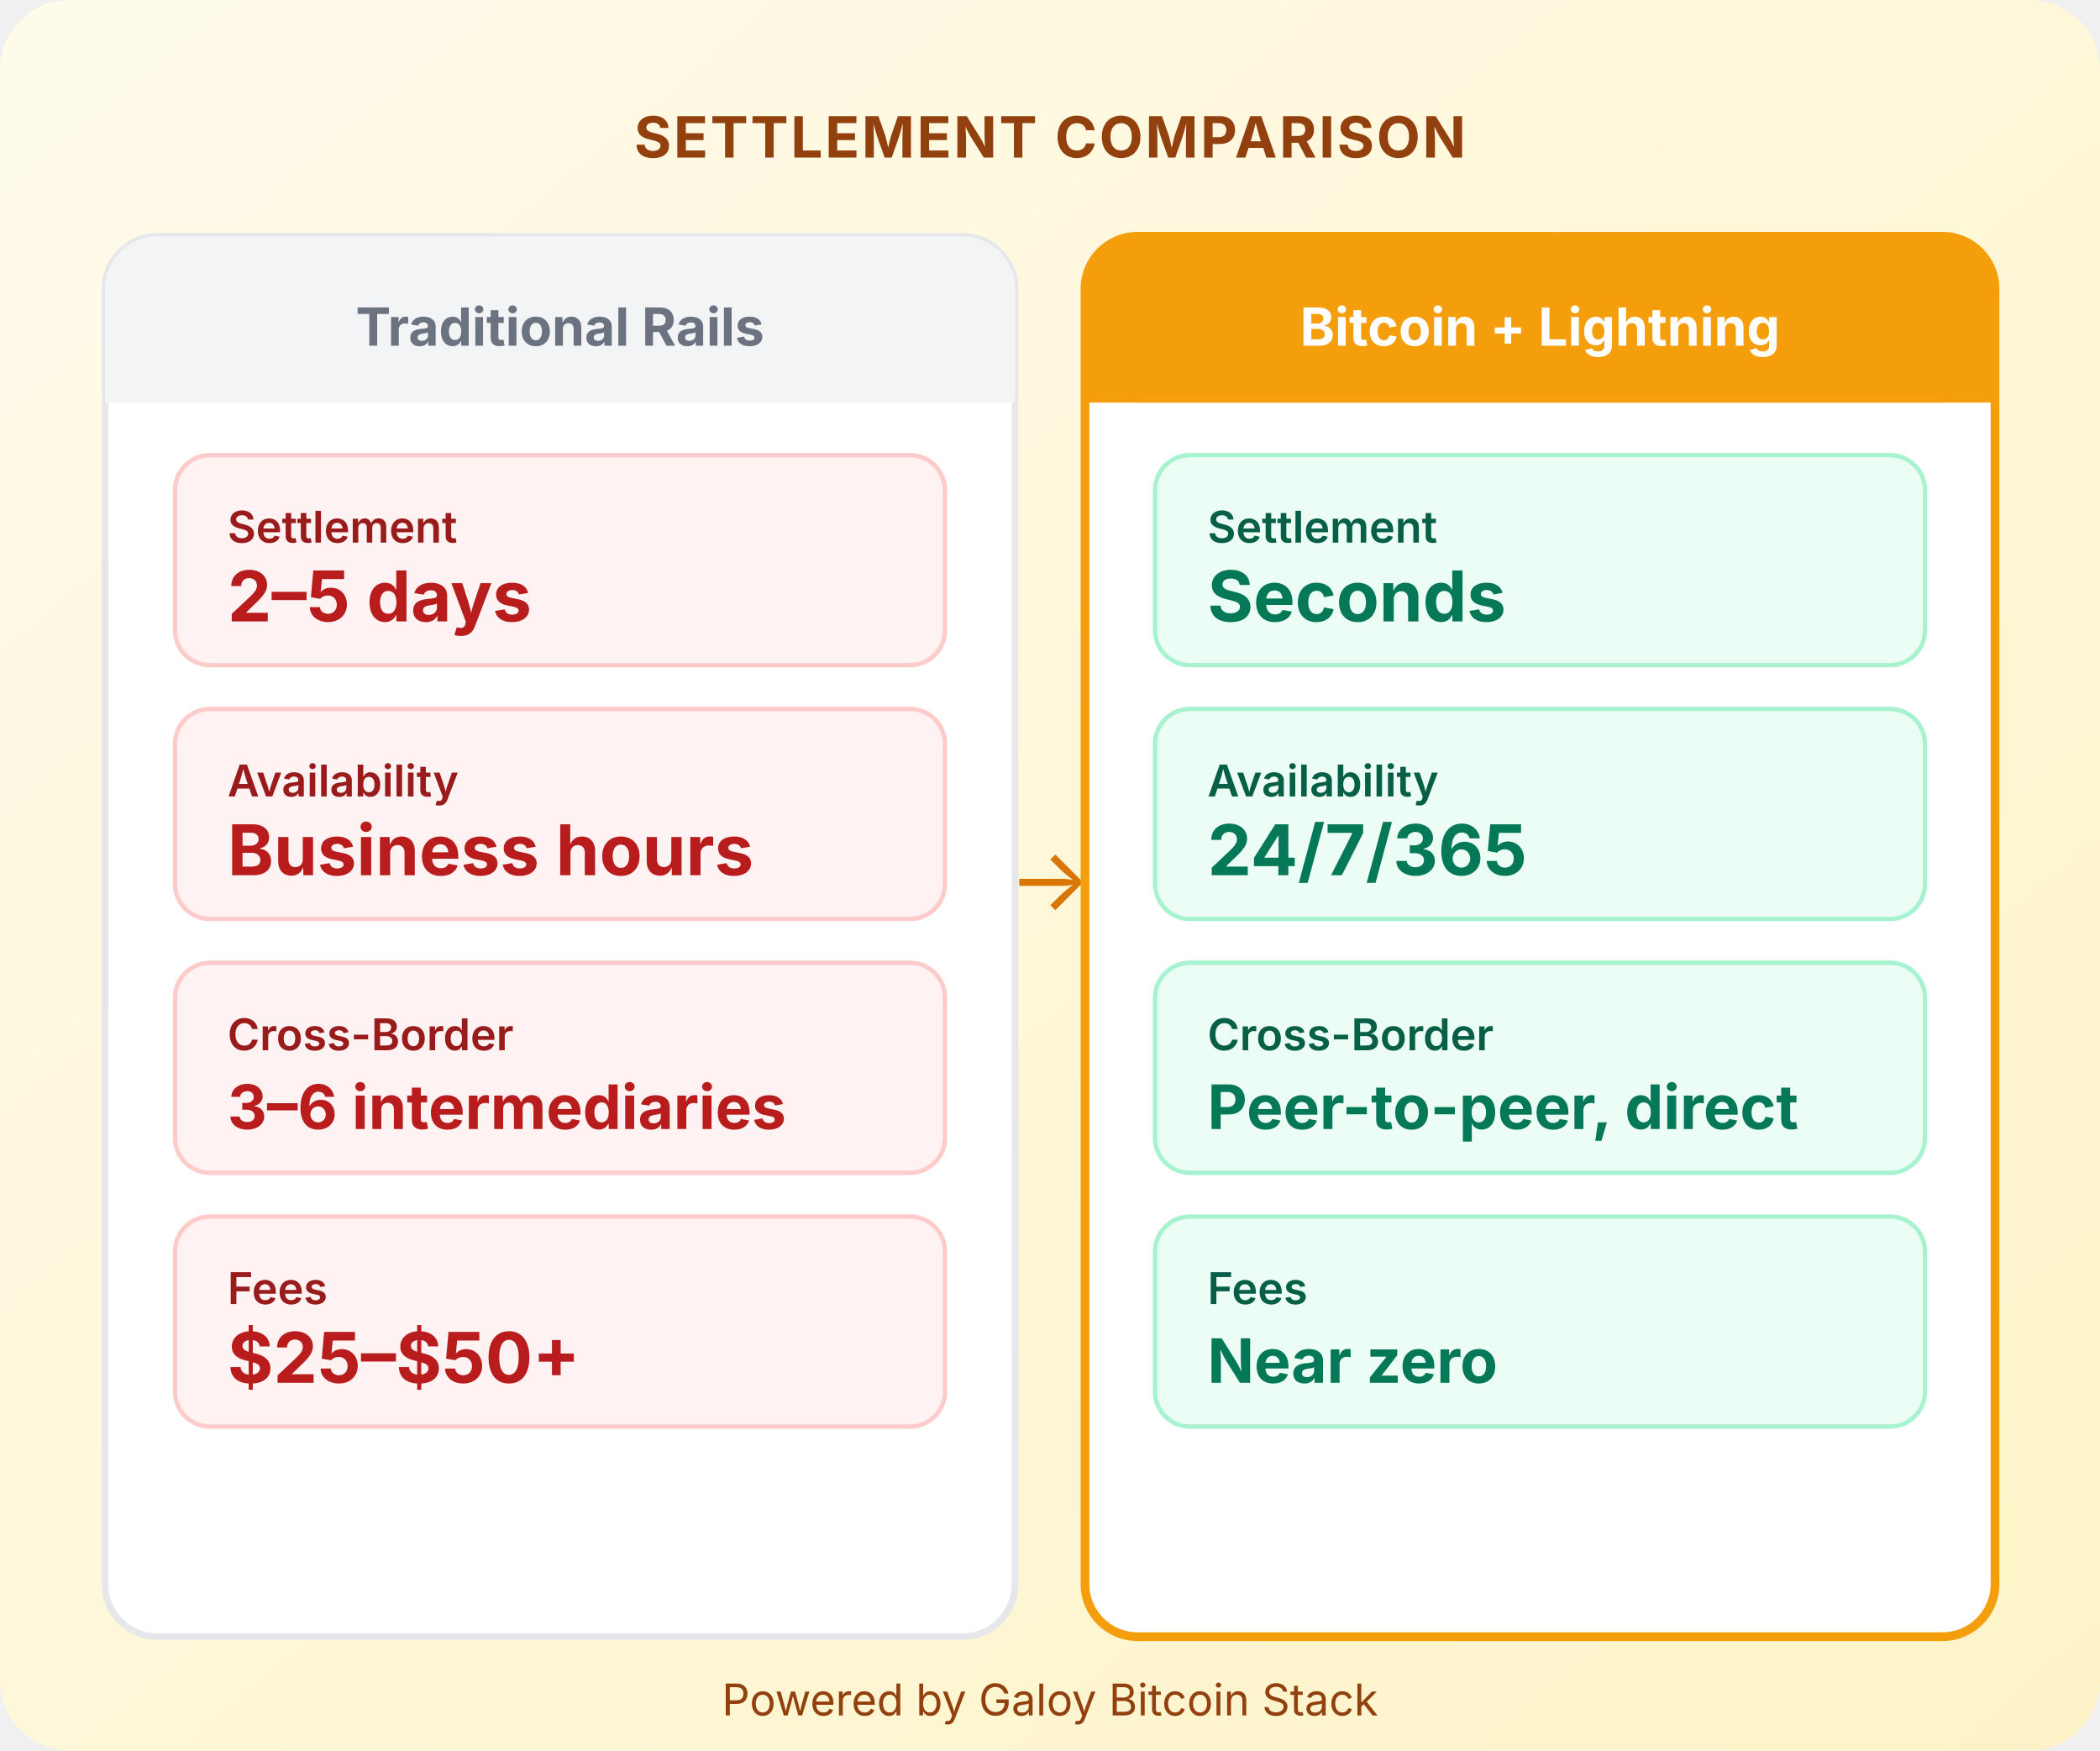
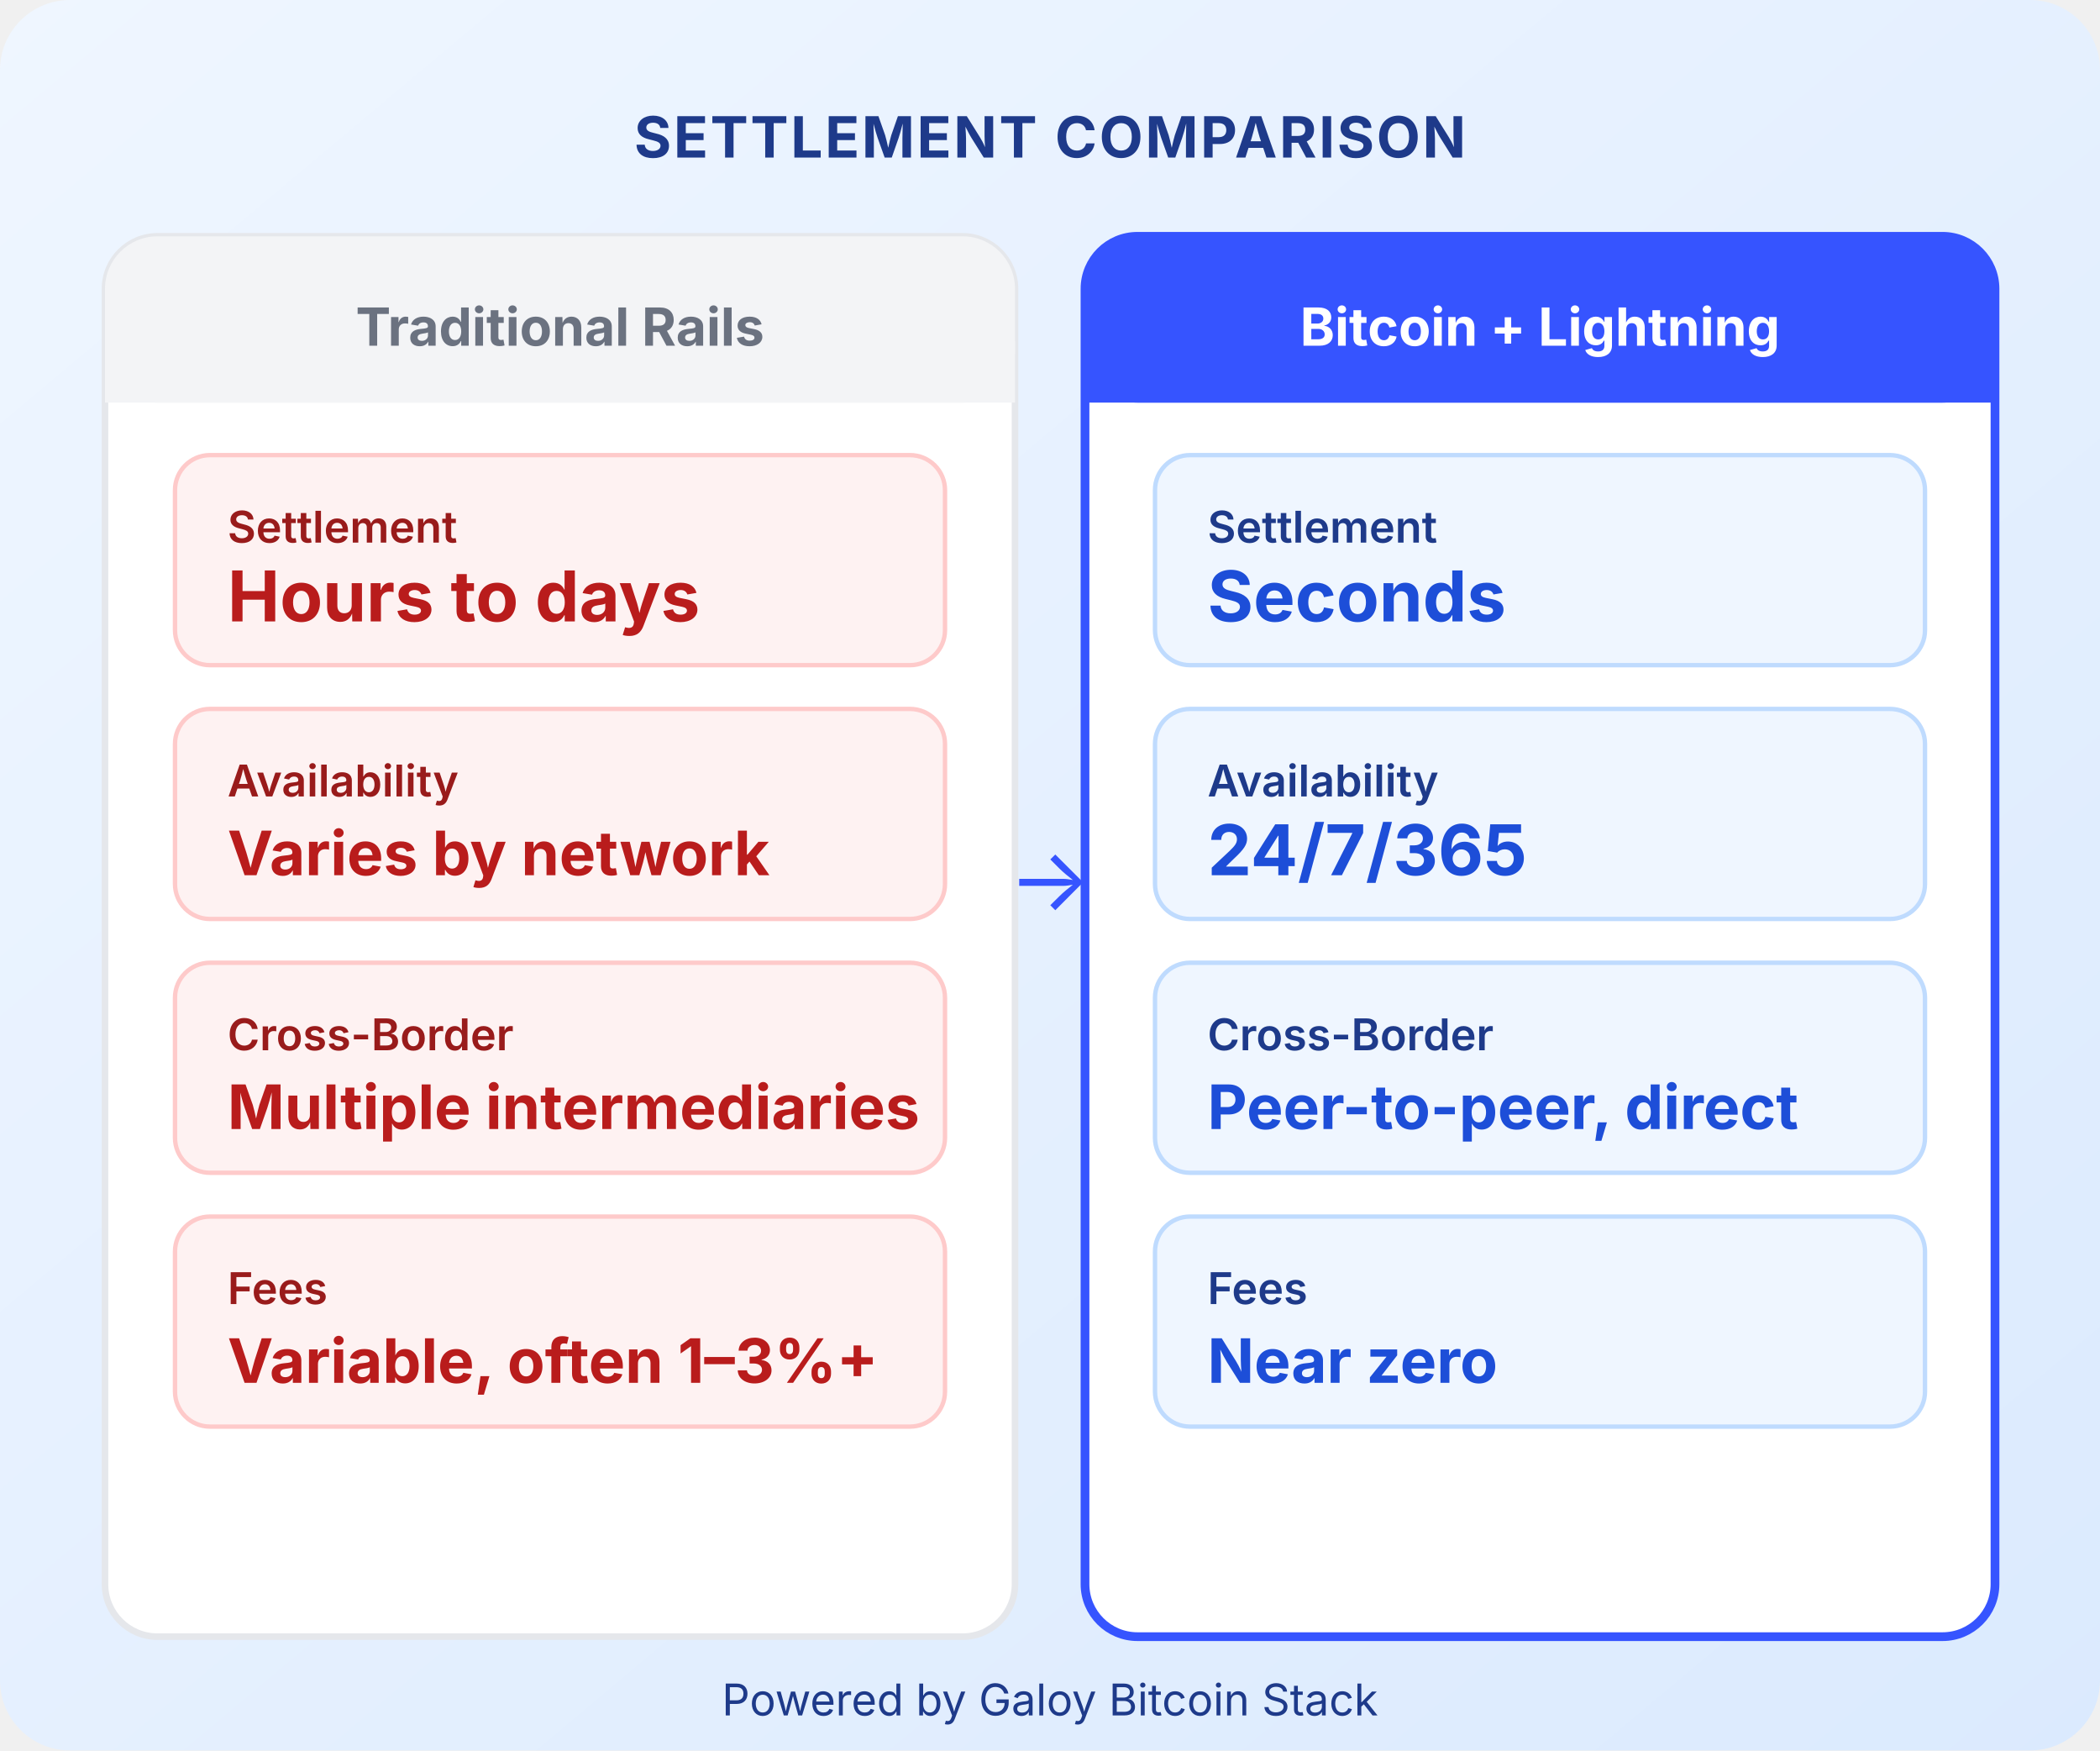
<svg xmlns="http://www.w3.org/2000/svg" viewBox="0 0 480 400" width="480" height="400">
  <defs>
    <linearGradient id="bgG" x1="0%" y1="0%" x2="100%" y2="100%">
-       <stop offset="0%" style="stop-color:#fffbeb;stop-opacity:1" />
-       <stop offset="100%" style="stop-color:#fef3c7;stop-opacity:1" />
+       <stop offset="0%" style="stop-color:#eff6ff;stop-opacity:1" />
+       <stop offset="100%" style="stop-color:#dbeafe;stop-opacity:1" />
    </linearGradient>
  </defs>
  <rect width="480" height="400" rx="16" fill="url(#bgG)" />
-   <text x="240" y="36" text-anchor="middle" fill="#92400e" font-family="Inter, system-ui, sans-serif" font-size="13" font-weight="700" letter-spacing="0.5">SETTLEMENT COMPARISON</text>
+   <text x="240" y="36" text-anchor="middle" fill="#1e3a8a" font-family="Inter, system-ui, sans-serif" font-size="13" font-weight="700" letter-spacing="0.5">SETTLEMENT COMPARISON</text>
  <rect x="24" y="54" width="208" height="320" rx="12" fill="white" stroke="#e5e7eb" stroke-width="1.5" />
  <rect x="24" y="54" width="208" height="38" rx="12" fill="#f3f4f6" />
  <rect x="24" y="78" width="208" height="14" fill="#f3f4f6" />
  <text x="128" y="79" text-anchor="middle" fill="#6b7280" font-family="Inter, system-ui, sans-serif" font-size="12" font-weight="700">Traditional Rails</text>
  <rect x="40" y="104" width="176" height="48" rx="8" fill="#fef2f2" stroke="#fecaca" stroke-width="1" />
  <text x="52" y="124" fill="#991b1b" font-family="Inter, system-ui, sans-serif" font-size="10" font-weight="600">Settlement</text>
-   <text x="52" y="142" fill="#b91c1c" font-family="Inter, system-ui, sans-serif" font-size="16" font-weight="700">2–5 days</text>
+   <text x="52" y="142" fill="#b91c1c" font-family="Inter, system-ui, sans-serif" font-size="16" font-weight="700">Hours to days</text>
  <rect x="40" y="162" width="176" height="48" rx="8" fill="#fef2f2" stroke="#fecaca" stroke-width="1" />
  <text x="52" y="182" fill="#991b1b" font-family="Inter, system-ui, sans-serif" font-size="10" font-weight="600">Availability</text>
-   <text x="52" y="200" fill="#b91c1c" font-family="Inter, system-ui, sans-serif" font-size="16" font-weight="700">Business hours</text>
+   <text x="52" y="200" fill="#b91c1c" font-family="Inter, system-ui, sans-serif" font-size="14" font-weight="700">Varies by network</text>
  <rect x="40" y="220" width="176" height="48" rx="8" fill="#fef2f2" stroke="#fecaca" stroke-width="1" />
  <text x="52" y="240" fill="#991b1b" font-family="Inter, system-ui, sans-serif" font-size="10" font-weight="600">Cross-Border</text>
-   <text x="52" y="258" fill="#b91c1c" font-family="Inter, system-ui, sans-serif" font-size="14" font-weight="700">3–6 intermediaries</text>
+   <text x="52" y="258" fill="#b91c1c" font-family="Inter, system-ui, sans-serif" font-size="14" font-weight="700">Multiple intermediaries</text>
  <rect x="40" y="278" width="176" height="48" rx="8" fill="#fef2f2" stroke="#fecaca" stroke-width="1" />
  <text x="52" y="298" fill="#991b1b" font-family="Inter, system-ui, sans-serif" font-size="10" font-weight="600">Fees</text>
-   <text x="52" y="316" fill="#b91c1c" font-family="Inter, system-ui, sans-serif" font-size="16" font-weight="700">$25–$50+</text>
-   <text x="240" y="208" text-anchor="middle" fill="#d97706" font-family="Inter, system-ui, sans-serif" font-size="20">→</text>
-   <rect x="248" y="54" width="208" height="320" rx="12" fill="white" stroke="#f59e0b" stroke-width="2" />
-   <rect x="248" y="54" width="208" height="38" rx="12" fill="#f59e0b" />
-   <rect x="248" y="78" width="208" height="14" fill="#f59e0b" />
+   <text x="52" y="316" fill="#b91c1c" font-family="Inter, system-ui, sans-serif" font-size="14" font-weight="700">Variable, often 1–3%+</text>
+   <text x="240" y="208" text-anchor="middle" fill="#3654FF" font-family="Inter, system-ui, sans-serif" font-size="20">→</text>
+   <rect x="248" y="54" width="208" height="320" rx="12" fill="white" stroke="#3654FF" stroke-width="2" />
+   <rect x="248" y="54" width="208" height="38" rx="12" fill="#3654FF" />
+   <rect x="248" y="78" width="208" height="14" fill="#3654FF" />
  <text x="352" y="79" text-anchor="middle" fill="white" font-family="Inter, system-ui, sans-serif" font-size="12" font-weight="700">Bitcoin + Lightning</text>
-   <rect x="264" y="104" width="176" height="48" rx="8" fill="#ecfdf5" stroke="#a7f3d0" stroke-width="1" />
-   <text x="276" y="124" fill="#065f46" font-family="Inter, system-ui, sans-serif" font-size="10" font-weight="600">Settlement</text>
-   <text x="276" y="142" fill="#047857" font-family="Inter, system-ui, sans-serif" font-size="16" font-weight="700">Seconds</text>
-   <rect x="264" y="162" width="176" height="48" rx="8" fill="#ecfdf5" stroke="#a7f3d0" stroke-width="1" />
-   <text x="276" y="182" fill="#065f46" font-family="Inter, system-ui, sans-serif" font-size="10" font-weight="600">Availability</text>
-   <text x="276" y="200" fill="#047857" font-family="Inter, system-ui, sans-serif" font-size="16" font-weight="700">24/7/365</text>
-   <rect x="264" y="220" width="176" height="48" rx="8" fill="#ecfdf5" stroke="#a7f3d0" stroke-width="1" />
-   <text x="276" y="240" fill="#065f46" font-family="Inter, system-ui, sans-serif" font-size="10" font-weight="600">Cross-Border</text>
-   <text x="276" y="258" fill="#047857" font-family="Inter, system-ui, sans-serif" font-size="14" font-weight="700">Peer-to-peer, direct</text>
-   <rect x="264" y="278" width="176" height="48" rx="8" fill="#ecfdf5" stroke="#a7f3d0" stroke-width="1" />
-   <text x="276" y="298" fill="#065f46" font-family="Inter, system-ui, sans-serif" font-size="10" font-weight="600">Fees</text>
-   <text x="276" y="316" fill="#047857" font-family="Inter, system-ui, sans-serif" font-size="14" font-weight="700">Near zero</text>
-   <text x="240" y="392" text-anchor="middle" fill="#92400e" font-family="Inter, system-ui, sans-serif" font-size="10">Powered by Galoy Bitcoin Stack</text>
+   <rect x="264" y="104" width="176" height="48" rx="8" fill="#eff6ff" stroke="#bfdbfe" stroke-width="1" />
+   <text x="276" y="124" fill="#1e3a8a" font-family="Inter, system-ui, sans-serif" font-size="10" font-weight="600">Settlement</text>
+   <text x="276" y="142" fill="#1d4ed8" font-family="Inter, system-ui, sans-serif" font-size="16" font-weight="700">Seconds</text>
+   <rect x="264" y="162" width="176" height="48" rx="8" fill="#eff6ff" stroke="#bfdbfe" stroke-width="1" />
+   <text x="276" y="182" fill="#1e3a8a" font-family="Inter, system-ui, sans-serif" font-size="10" font-weight="600">Availability</text>
+   <text x="276" y="200" fill="#1d4ed8" font-family="Inter, system-ui, sans-serif" font-size="16" font-weight="700">24/7/365</text>
+   <rect x="264" y="220" width="176" height="48" rx="8" fill="#eff6ff" stroke="#bfdbfe" stroke-width="1" />
+   <text x="276" y="240" fill="#1e3a8a" font-family="Inter, system-ui, sans-serif" font-size="10" font-weight="600">Cross-Border</text>
+   <text x="276" y="258" fill="#1d4ed8" font-family="Inter, system-ui, sans-serif" font-size="14" font-weight="700">Peer-to-peer, direct</text>
+   <rect x="264" y="278" width="176" height="48" rx="8" fill="#eff6ff" stroke="#bfdbfe" stroke-width="1" />
+   <text x="276" y="298" fill="#1e3a8a" font-family="Inter, system-ui, sans-serif" font-size="10" font-weight="600">Fees</text>
+   <text x="276" y="316" fill="#1d4ed8" font-family="Inter, system-ui, sans-serif" font-size="14" font-weight="700">Near zero</text>
+   <text x="240" y="392" text-anchor="middle" fill="#1e3a8a" font-family="Inter, system-ui, sans-serif" font-size="10">Powered by Galoy Bitcoin Stack</text>
</svg>
